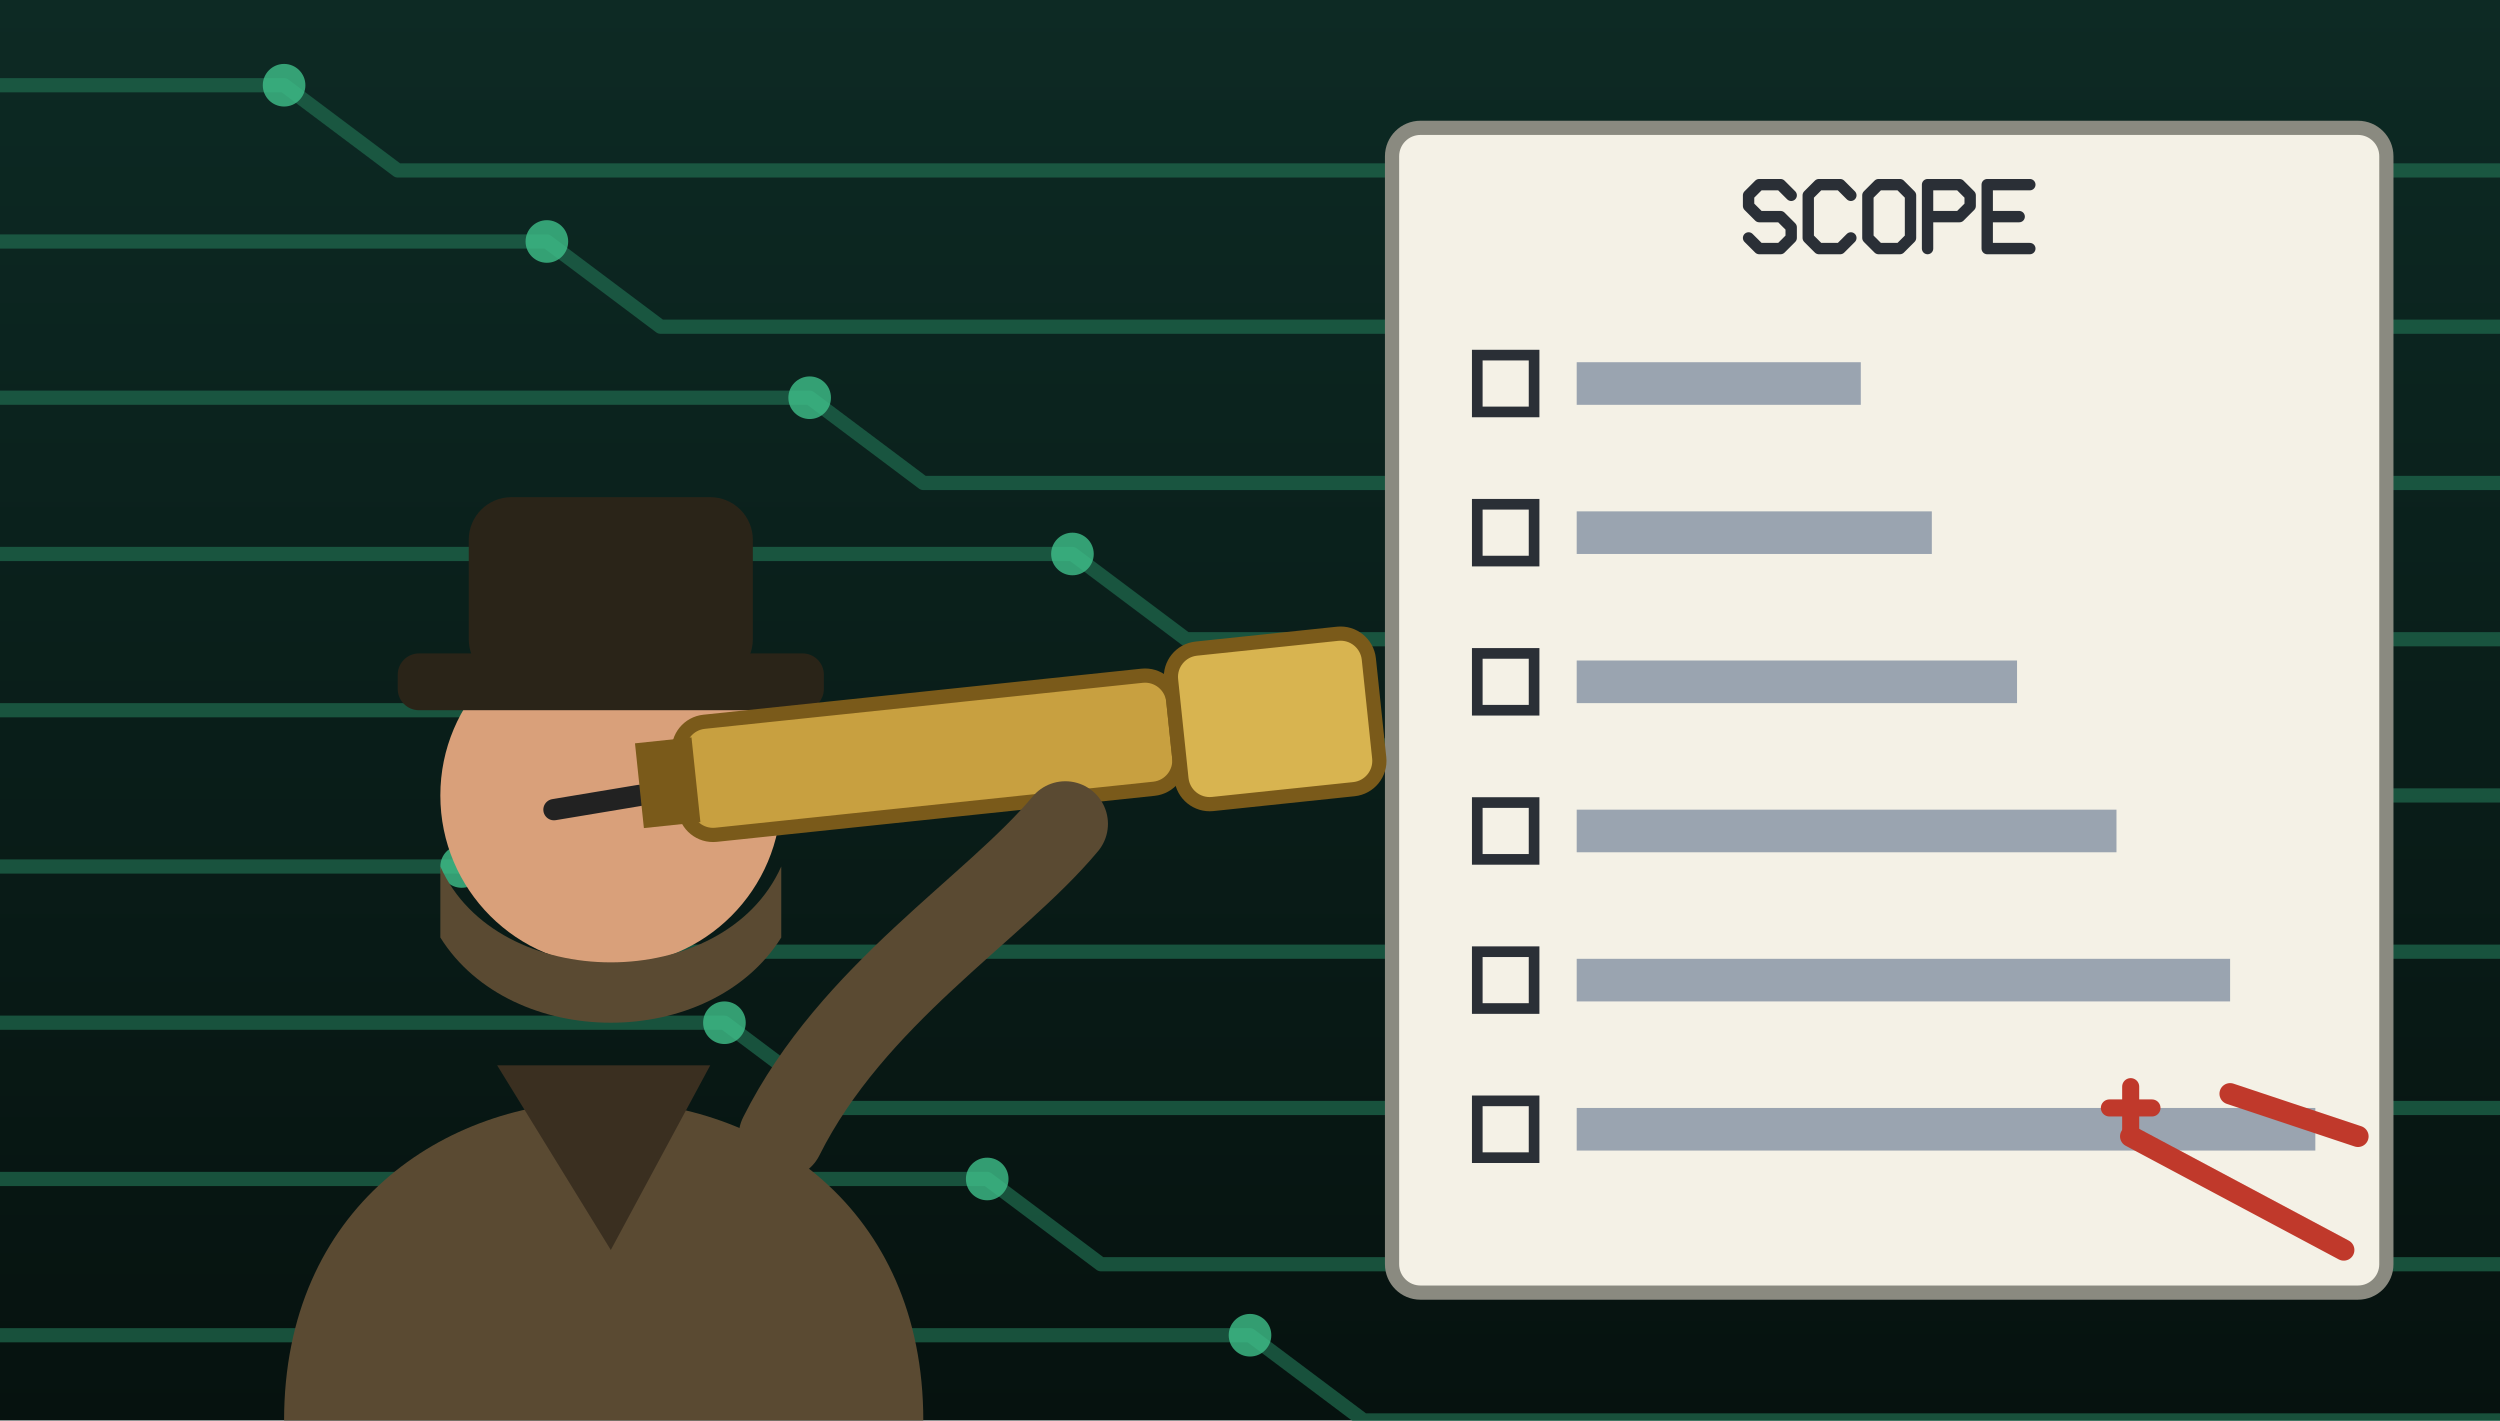
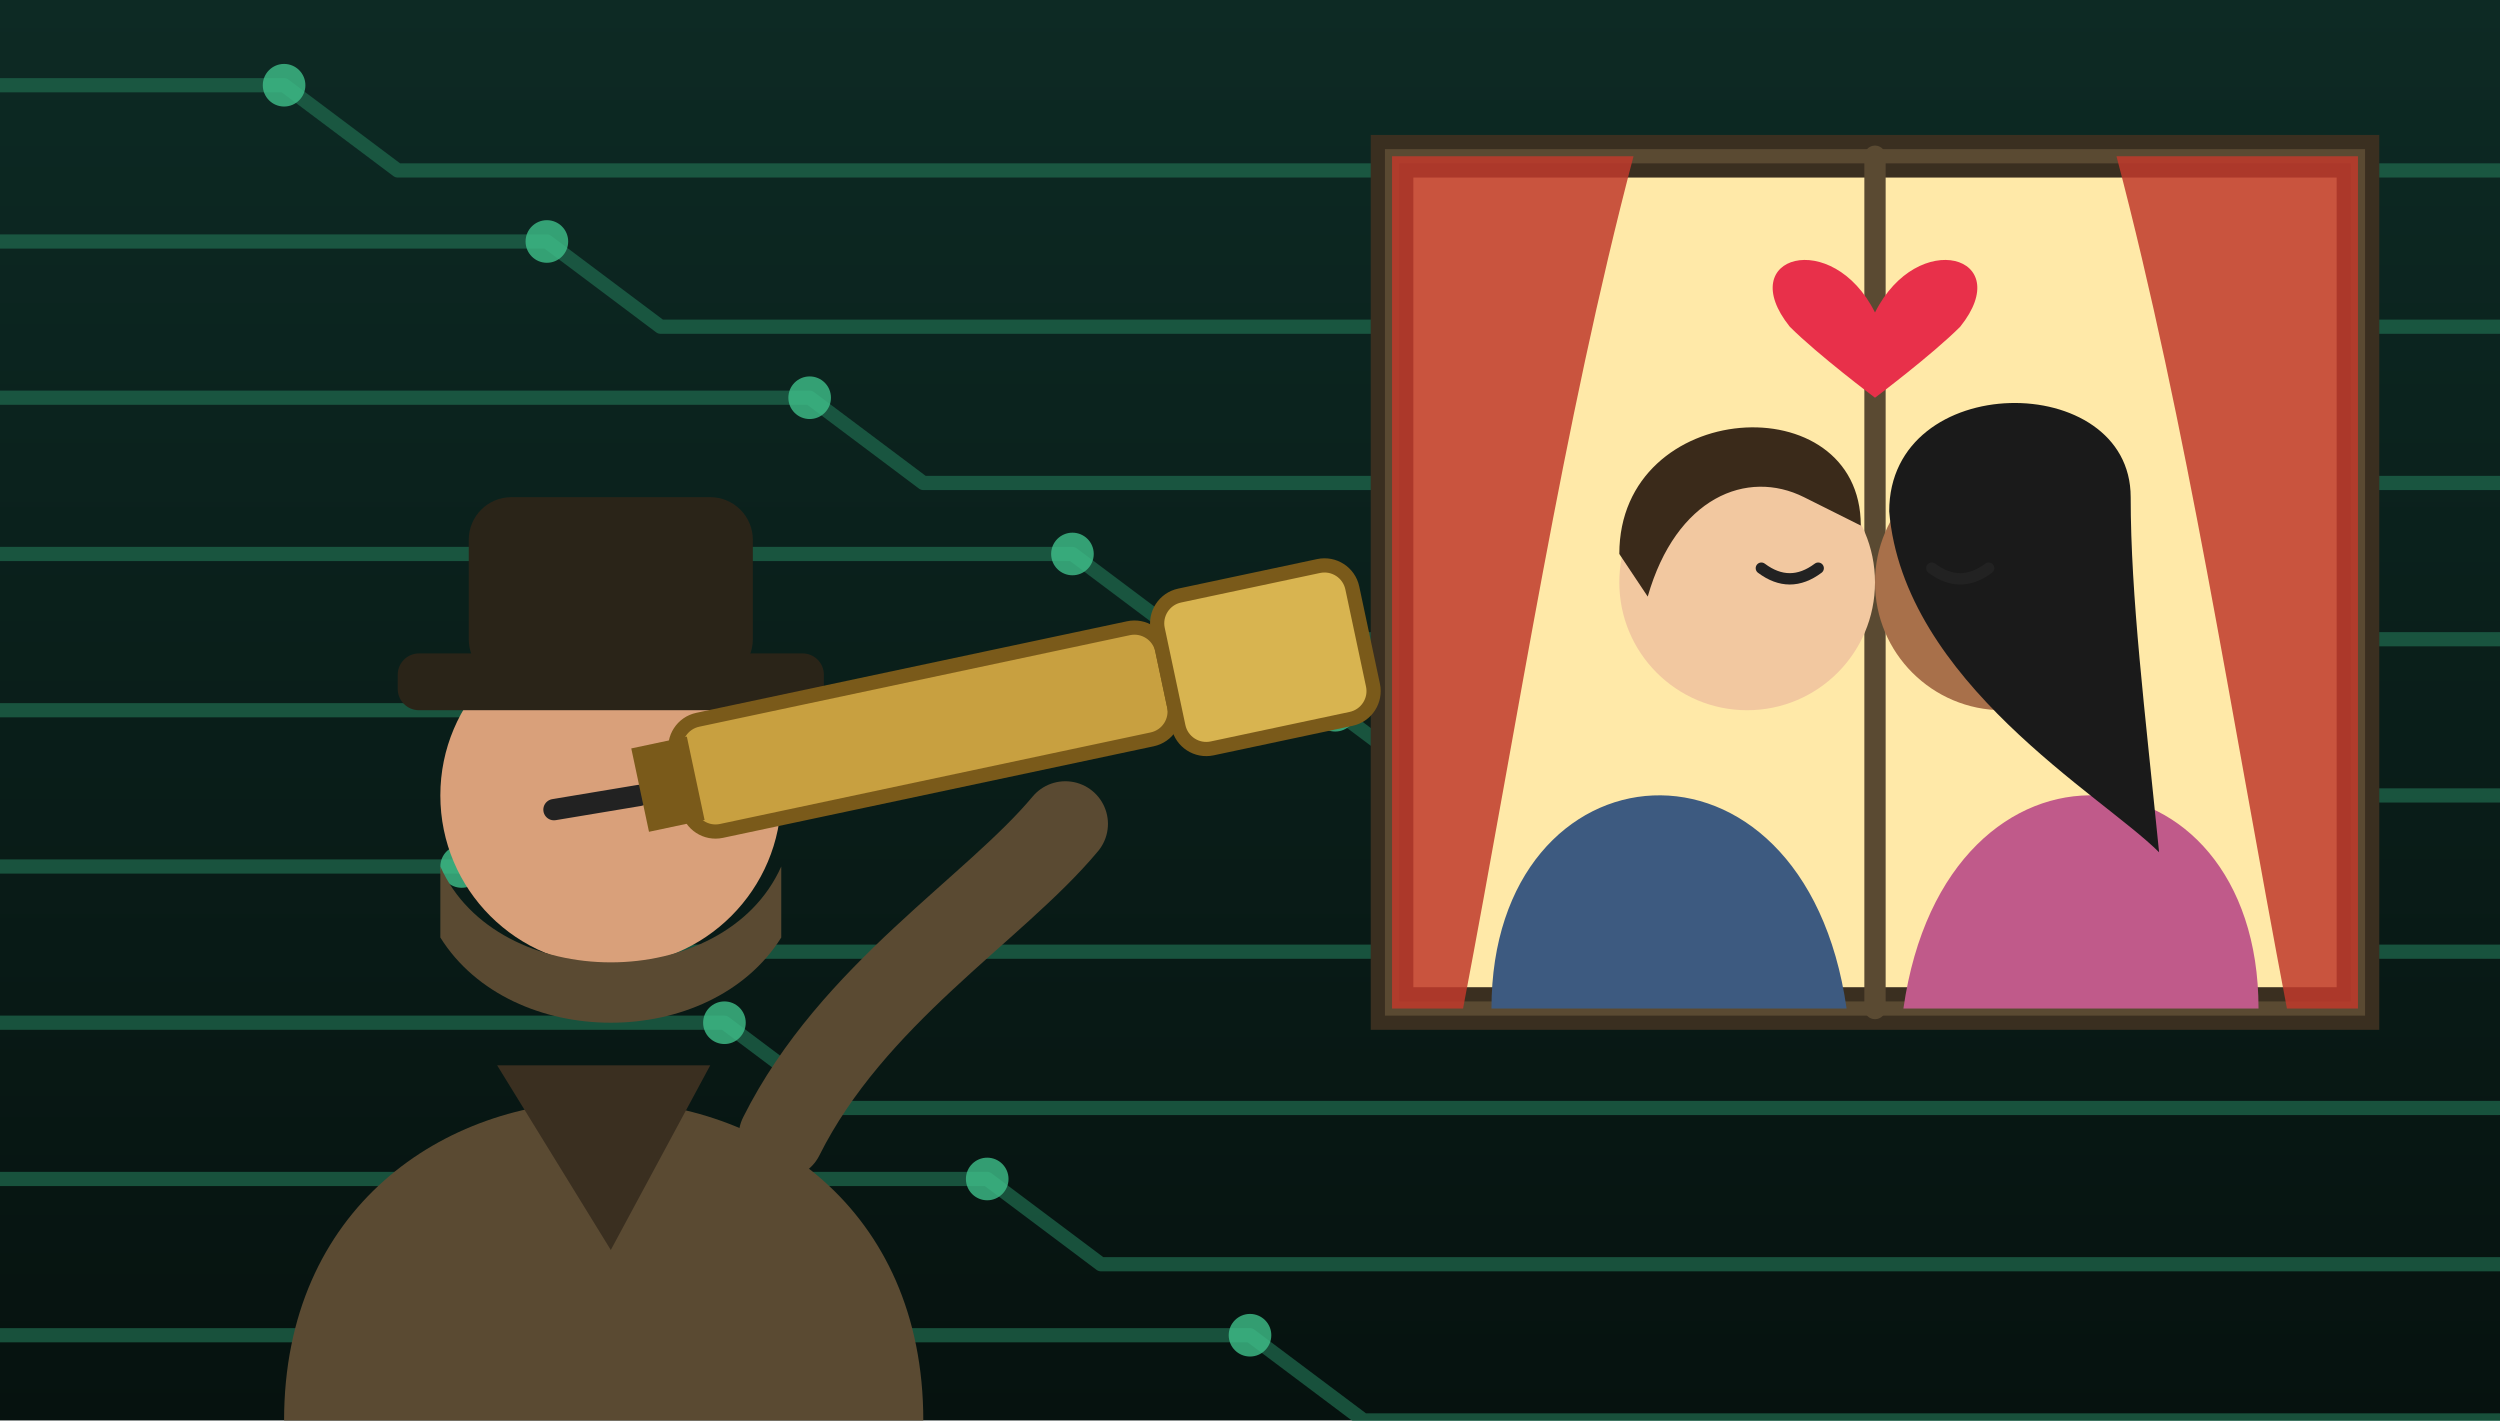
<svg xmlns="http://www.w3.org/2000/svg" viewBox="0 0 352 200" width="352" height="200">
  <defs>
    <linearGradient id="bg" x1="0" y1="0" x2="0" y2="1">
      <stop offset="0.00" stop-color="#0d2a24" stop-opacity="1" />
      <stop offset="1.00" stop-color="#06120f" stop-opacity="1" />
    </linearGradient>
  </defs>
  <rect x="0" y="0" width="352" height="200" fill="url(#bg)" />
  <path d="M0 12 L40 12 L56 24 L352 24" fill="none" stroke="#1f6b4f" stroke-width="2" stroke-linecap="round" stroke-linejoin="round" opacity="0.7" />
  <circle cx="40.0" cy="12.0" r="3.0" fill="#3fbf8a" opacity="0.8" />
  <path d="M0 34 L77 34 L93 46 L352 46" fill="none" stroke="#1f6b4f" stroke-width="2" stroke-linecap="round" stroke-linejoin="round" opacity="0.7" />
  <circle cx="77.0" cy="34.0" r="3.0" fill="#3fbf8a" opacity="0.8" />
  <path d="M0 56 L114 56 L130 68 L352 68" fill="none" stroke="#1f6b4f" stroke-width="2" stroke-linecap="round" stroke-linejoin="round" opacity="0.7" />
  <circle cx="114.0" cy="56.0" r="3.0" fill="#3fbf8a" opacity="0.8" />
  <path d="M0 78 L151 78 L167 90 L352 90" fill="none" stroke="#1f6b4f" stroke-width="2" stroke-linecap="round" stroke-linejoin="round" opacity="0.7" />
  <circle cx="151.0" cy="78.0" r="3.0" fill="#3fbf8a" opacity="0.8" />
  <path d="M0 100 L188 100 L204 112 L352 112" fill="none" stroke="#1f6b4f" stroke-width="2" stroke-linecap="round" stroke-linejoin="round" opacity="0.7" />
  <circle cx="188.0" cy="100.0" r="3.0" fill="#3fbf8a" opacity="0.8" />
  <path d="M0 122 L65 122 L81 134 L352 134" fill="none" stroke="#1f6b4f" stroke-width="2" stroke-linecap="round" stroke-linejoin="round" opacity="0.7" />
  <circle cx="65.0" cy="122.0" r="3.0" fill="#3fbf8a" opacity="0.8" />
  <path d="M0 144 L102 144 L118 156 L352 156" fill="none" stroke="#1f6b4f" stroke-width="2" stroke-linecap="round" stroke-linejoin="round" opacity="0.7" />
  <circle cx="102.0" cy="144.0" r="3.0" fill="#3fbf8a" opacity="0.8" />
  <path d="M0 166 L139 166 L155 178 L352 178" fill="none" stroke="#1f6b4f" stroke-width="2" stroke-linecap="round" stroke-linejoin="round" opacity="0.7" />
  <circle cx="139.0" cy="166.0" r="3.0" fill="#3fbf8a" opacity="0.8" />
  <path d="M0 188 L176 188 L192 200 L352 200" fill="none" stroke="#1f6b4f" stroke-width="2" stroke-linecap="round" stroke-linejoin="round" opacity="0.7" />
  <circle cx="176.0" cy="188.0" r="3.0" fill="#3fbf8a" opacity="0.8" />
-   <rect x="196" y="18" width="140" height="164" fill="#f4f1e6" rx="4" stroke="#8a8a80" stroke-width="2" />
-   <path d="M252.2 27.5 L250.7 26.0 L247.7 26.0 L246.2 27.5 L246.2 29.0 L247.7 30.5 L250.7 30.5 L252.2 32.0 L252.2 33.5 L250.7 35.0 L247.7 35.0 L246.2 33.5 M260.6 27.5 L259.1 26.0 L256.1 26.0 L254.6 27.5 L254.6 33.5 L256.1 35.0 L259.1 35.0 L260.6 33.5 M264.5 26.0 L267.5 26.0 L269.0 27.5 L269.0 33.5 L267.5 35.0 L264.5 35.0 L263.0 33.5 L263.0 27.5 L264.5 26.0 M271.4 35.0 L271.4 26.0 L275.9 26.0 L277.4 27.5 L277.4 29.0 L275.9 30.5 L271.4 30.5 M285.8 26.0 L279.8 26.0 L279.8 35.0 L285.8 35.0 M279.8 30.5 L284.3 30.5 " fill="none" stroke="#2a2f36" stroke-width="1.6" stroke-linecap="round" stroke-linejoin="round" />
-   <rect x="208" y="50" width="8" height="8" fill="none" stroke="#2a2f36" stroke-width="1.5" />
-   <rect x="222" y="51" width="40" height="6" fill="#9aa4b0" />
-   <rect x="208" y="71" width="8" height="8" fill="none" stroke="#2a2f36" stroke-width="1.5" />
-   <rect x="222" y="72" width="50" height="6" fill="#9aa4b0" />
-   <rect x="208" y="92" width="8" height="8" fill="none" stroke="#2a2f36" stroke-width="1.5" />
-   <rect x="222" y="93" width="62" height="6" fill="#9aa4b0" />
-   <rect x="208" y="113" width="8" height="8" fill="none" stroke="#2a2f36" stroke-width="1.5" />
-   <rect x="222" y="114" width="76" height="6" fill="#9aa4b0" />
-   <rect x="208" y="134" width="8" height="8" fill="none" stroke="#2a2f36" stroke-width="1.5" />
-   <rect x="222" y="135" width="92" height="6" fill="#9aa4b0" />
-   <rect x="208" y="155" width="8" height="8" fill="none" stroke="#2a2f36" stroke-width="1.5" />
-   <rect x="222" y="156" width="104" height="6" fill="#9aa4b0" />
-   <path d="M300 160 L330 176 M314 154 L332 160" fill="none" stroke="#c0392b" stroke-width="3" stroke-linecap="round" stroke-linejoin="round" />
-   <path d="M300.0 153.0 L300.0 159.0 M297.0 156.0 L303.0 156.0 " fill="none" stroke="#c0392b" stroke-width="2.4" stroke-linecap="round" stroke-linejoin="round" />
+   <rect x="196" y="22" width="136" height="120" fill="#ffe9a8" stroke="#3a2f20" stroke-width="6" />
+   <rect x="196" y="22" width="136" height="120" fill="none" stroke="#5a4a32" stroke-width="2" />
+   <path d="M264 22 L264 142" fill="none" stroke="#5a4a32" stroke-width="3" stroke-linecap="round" stroke-linejoin="round" />
+   <path d="M196 22 L230 22 C 220 60 214 100 206 142 L196 142 Z" fill="#c0392b" opacity="0.85" />
+   <path d="M332 22 L298 22 C 308 60 314 100 322 142 L332 142 Z" fill="#c0392b" opacity="0.85" />
+   <path d="M210 142 C 210 104 254 100 260 142 Z" fill="#3d5a80" />
+   <path d="M268 142 C 274 100 318 104 318 142 Z" fill="#c05a8a" />
+   <circle cx="246.0" cy="82.0" r="18.0" fill="#f2c8a0" />
+   <path d="M228 78 C 228 56 262 54 262 74 L254 70 C 246 66 236 70 232 84 Z" fill="#3a2a1a" />
+   <circle cx="282.0" cy="82.0" r="18.0" fill="#a8704a" />
+   <path d="M300 70 C 300 52 266 52 266 72 C 268 96 296 112 304 120 C 302 100 300 84 300 70 Z" fill="#1a1a1a" />
+   <path d="M248 80 q 4 3 8 0 M272 80 q 4 3 8 0" fill="none" stroke="#222" stroke-width="1.6" stroke-linecap="round" stroke-linejoin="round" />
+   <path d="M264 70 C 258 58 244 62 252 72 C 256 76 264 82 264 82 C 264 82 272 76 276 72 C 284 62 270 58 264 70 Z" fill="#e8304a" transform="translate(0 -26)" />
  <path d="M40 200 C 40 140 130 140 130 200 Z" fill="#5a4a32" />
  <polygon points="70.0,150.0 86.0,176.0 100.0,150.0" fill="#3a2f20" />
  <circle cx="86.0" cy="112.0" r="24.0" fill="#d9a07a" />
  <rect x="56" y="92" width="60" height="8" fill="#2a2418" rx="3" />
  <rect x="66" y="70" width="40" height="26" fill="#2a2418" rx="6" />
  <path d="M62 122 C 70 140 102 140 110 122 L110 132 C 100 148 72 148 62 132 Z" fill="#5a4a32" />
  <path d="M78 114 L90 112" fill="none" stroke="#222" stroke-width="3" stroke-linecap="round" stroke-linejoin="round" />
-   <g transform="translate(96 110) rotate(-6)" opacity="1">
+   <g transform="translate(96 110) rotate(-12)" opacity="1">
    <rect x="0" y="-8" width="70" height="16" fill="#c8a040" rx="4" stroke="#7a5a1a" stroke-width="2" />
    <rect x="70" y="-11" width="28" height="22" fill="#d8b450" rx="4" stroke="#7a5a1a" stroke-width="2" />
    <rect x="-6" y="-6" width="8" height="12" fill="#7a5a1a" />
  </g>
  <path d="M110 160 C 120 140 140 128 150 116" fill="none" stroke="#5a4a32" stroke-width="12" stroke-linecap="round" />
</svg>
